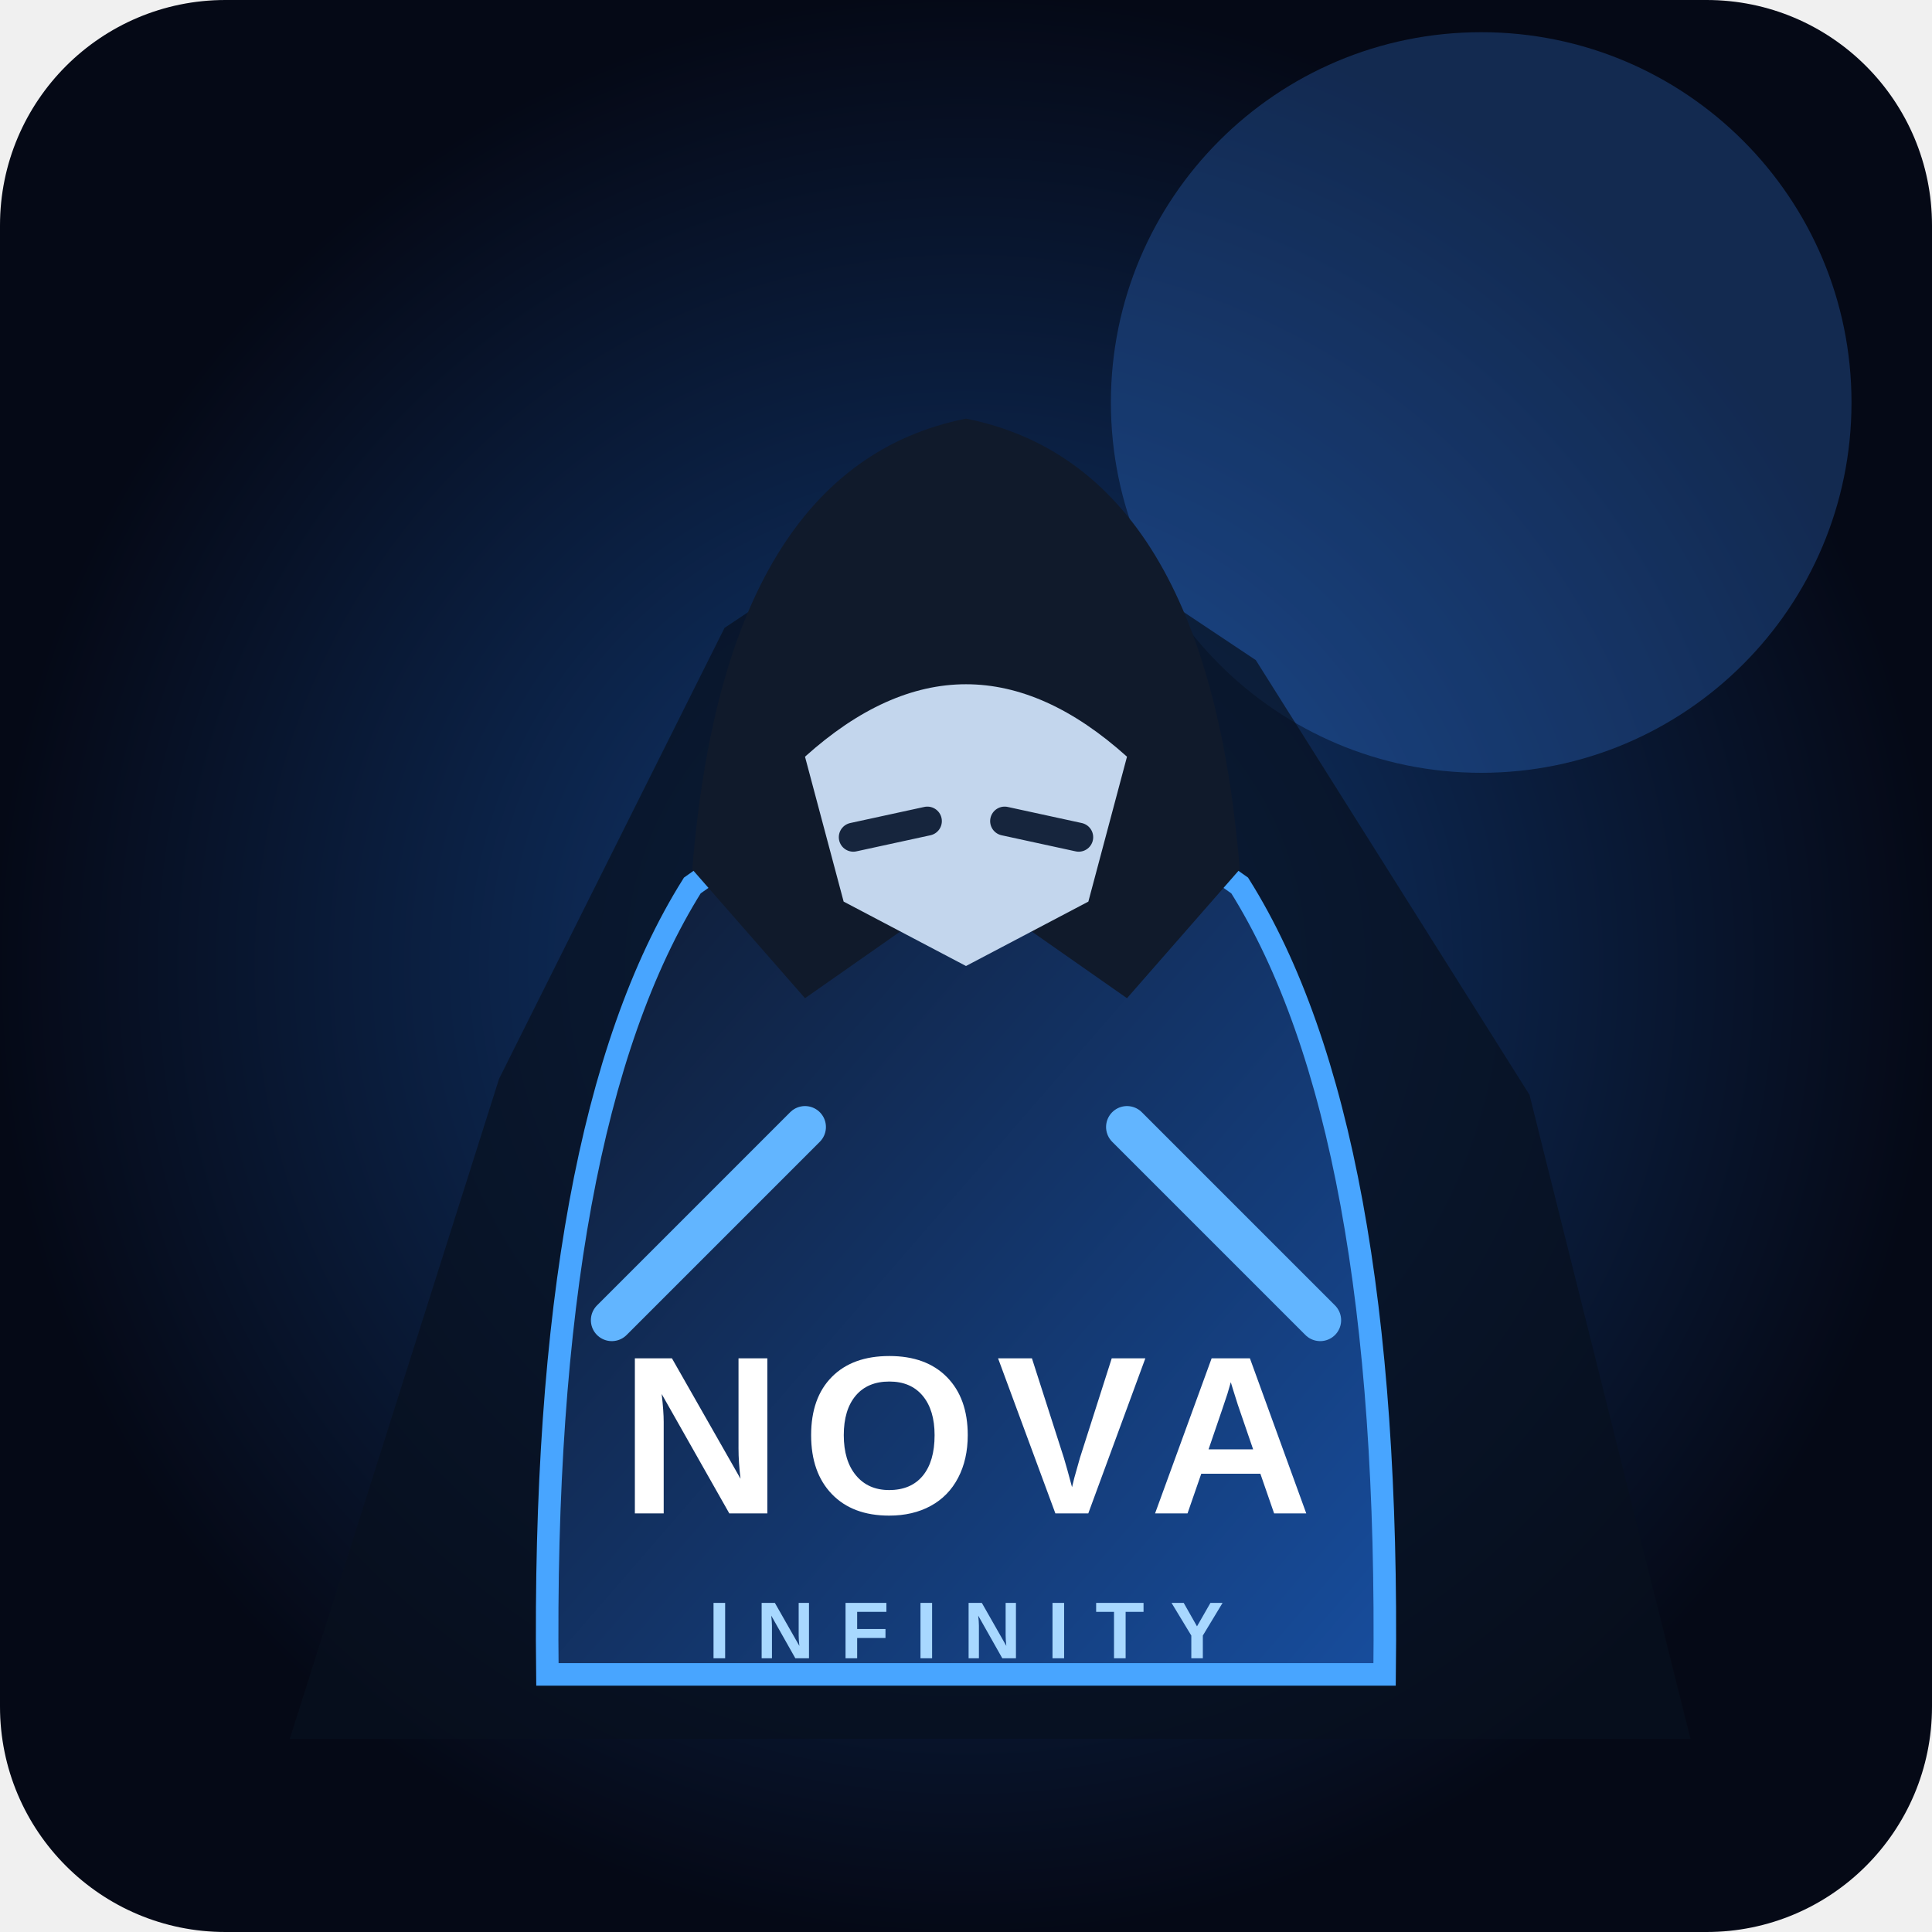
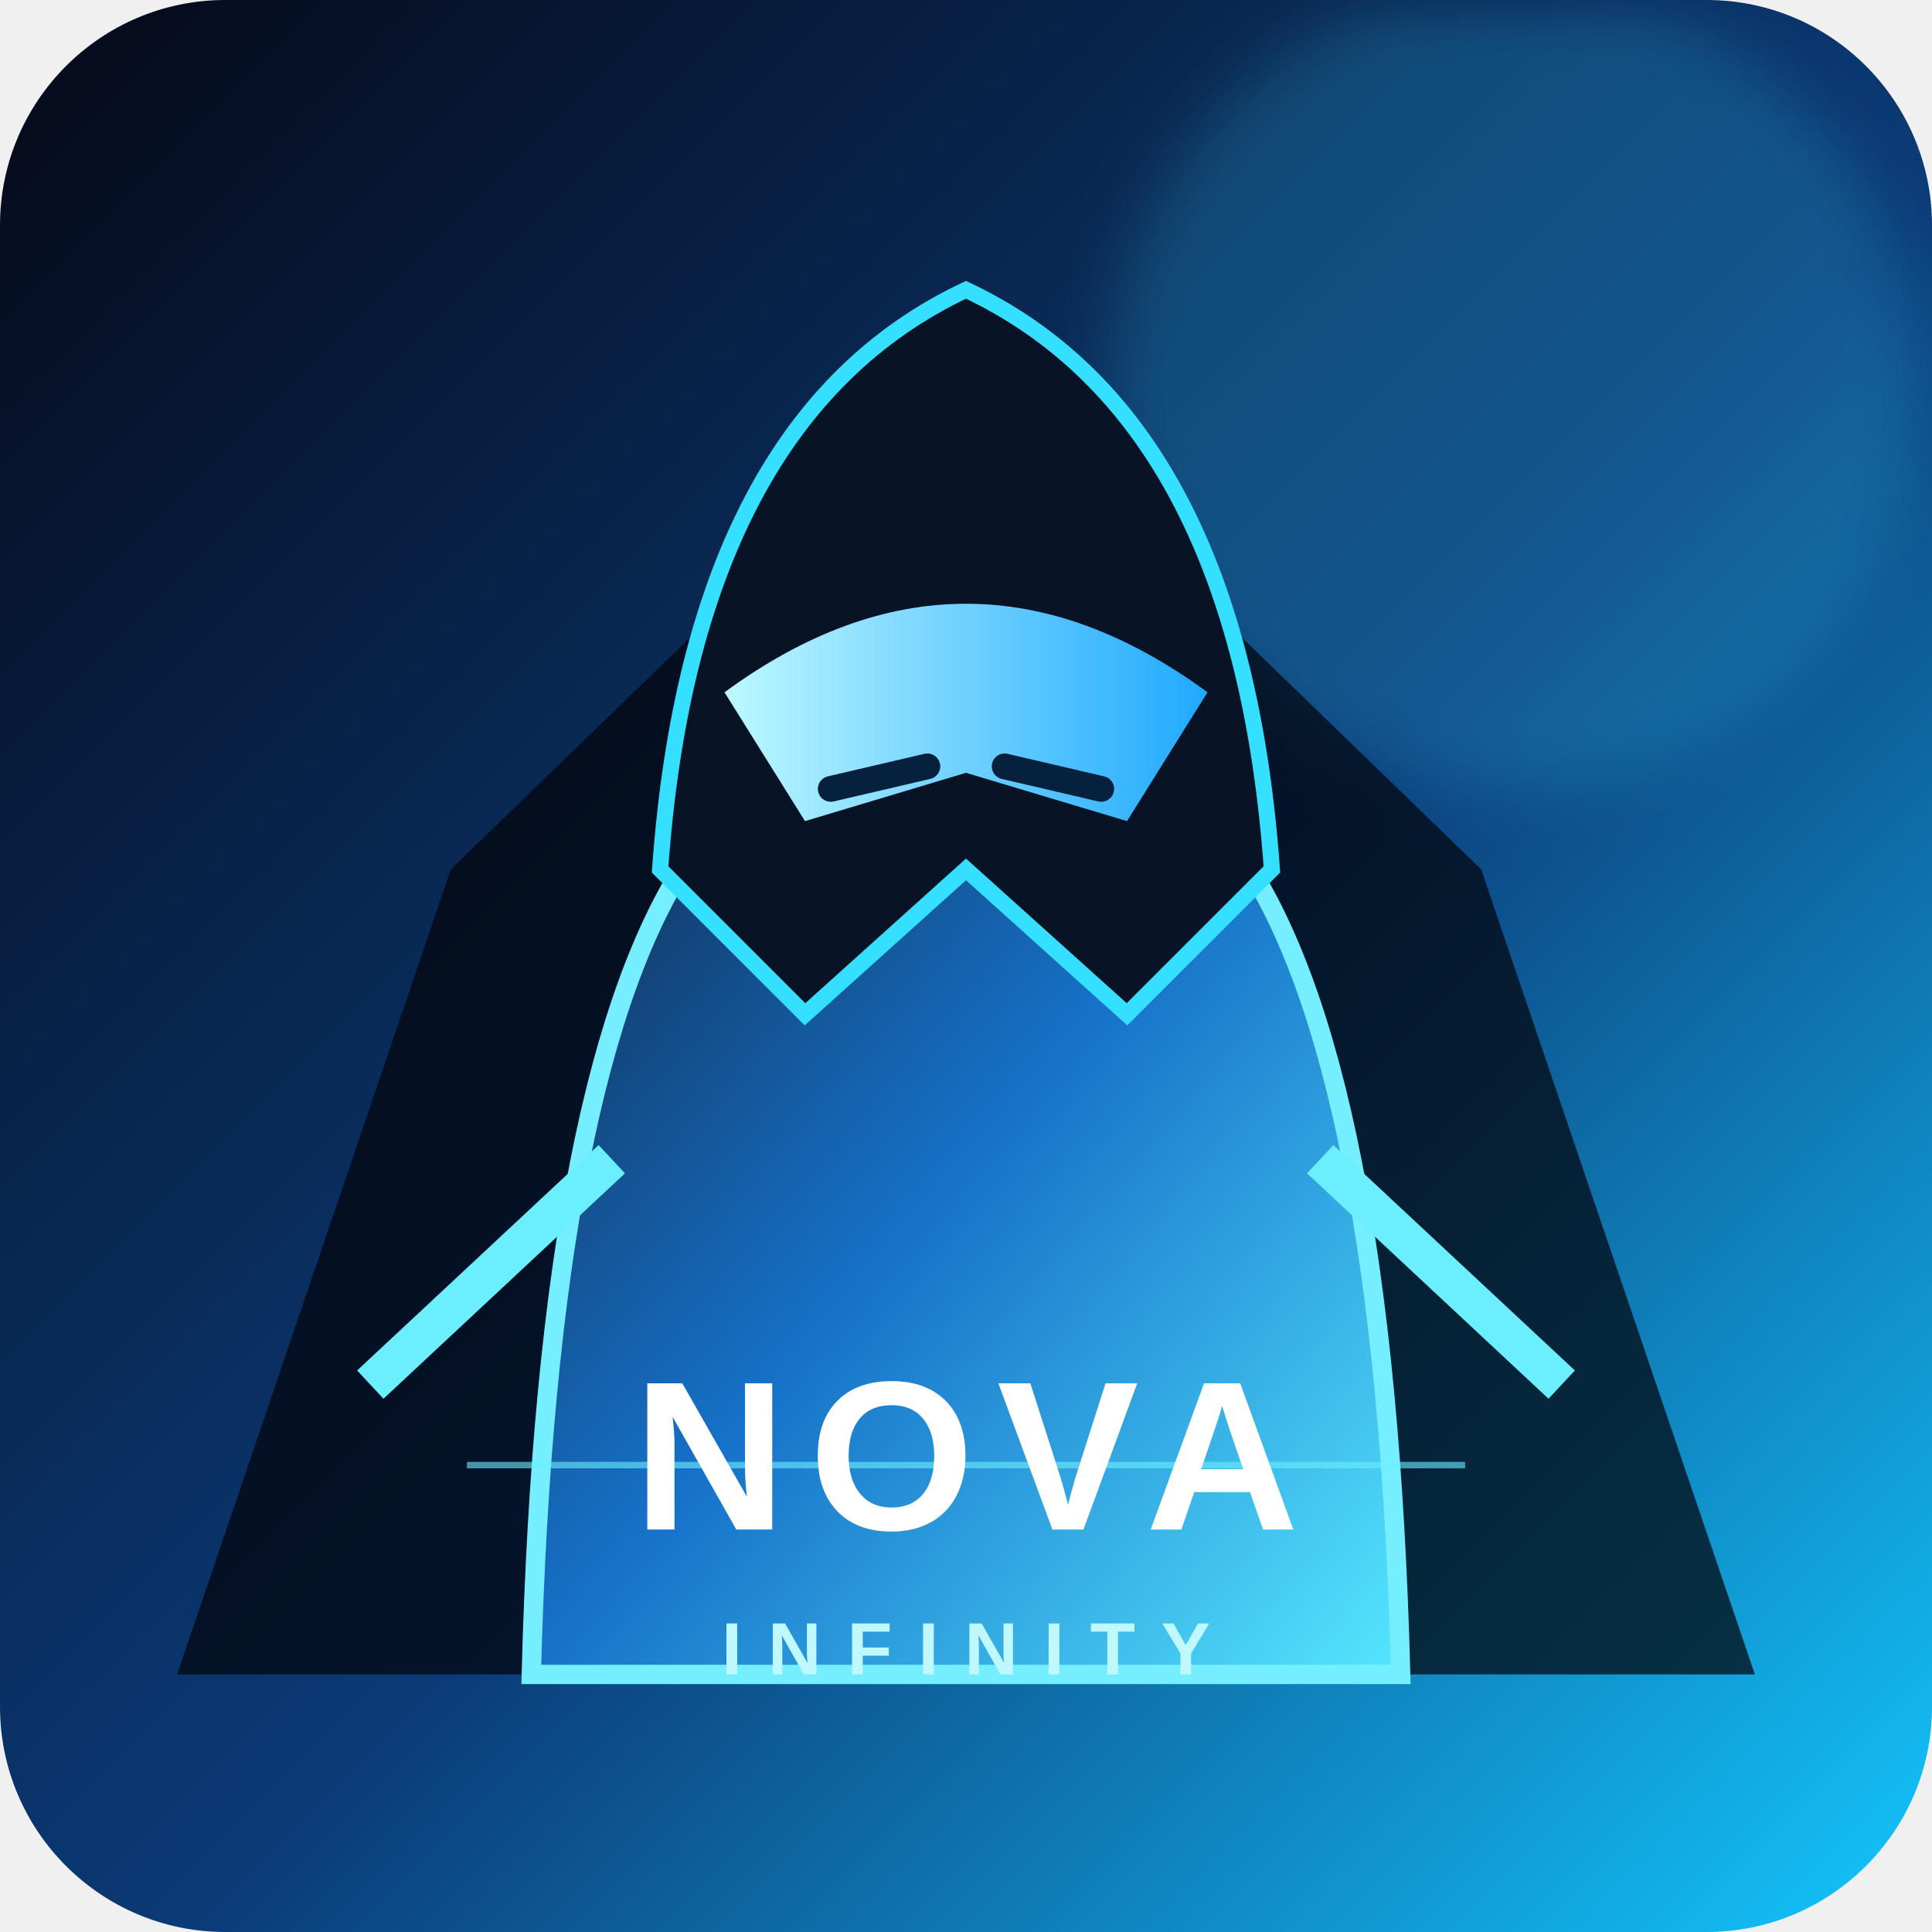
<svg xmlns="http://www.w3.org/2000/svg" viewBox="0 0 600 600">
  <defs>
-     <radialGradient id="b">
-       <stop stop-color="#123b77" />
-       <stop offset="1" stop-color="#050916" />
-     </radialGradient>
-     <linearGradient id="j" x1="0" y1="0" x2="1" y2="1">
-       <stop stop-color="#0e1628" />
-       <stop offset="1" stop-color="#174d9d" />
+     <linearGradient id="bg" x2="1" y2="1">
+       <stop stop-color="#050816" />
+       <stop offset=".55" stop-color="#0b3b78" />
+       <stop offset="1" stop-color="#14c8ff" />
    </linearGradient>
+     <linearGradient id="armor" x2="1" y2="1">
+       <stop stop-color="#10213e" />
+       <stop offset=".5" stop-color="#1672c9" />
+       <stop offset="1" stop-color="#55e7ff" />
+     </linearGradient>
+     <linearGradient id="visor">
+       <stop stop-color="#bdf8ff" />
+       <stop offset="1" stop-color="#20a9ff" />
+     </linearGradient>
+     <filter id="glow">
+       <feGaussianBlur stdDeviation="10" />
+     </filter>
  </defs>
-   <rect width="600" height="600" rx="70" fill="url(#b)" />
-   <circle cx="460" cy="125" r="115" fill="#3c8dff" opacity=".25" />
-   <path d="M90 540L155 335 225 195 300 145 390 205 475 340 525 540Z" fill="#07101e" opacity=".7" />
-   <path d="M170 520Q168 350 215 275L300 215 385 275Q432 350 430 520Z" fill="url(#j)" stroke="#48a5ff" stroke-width="7" />
-   <path d="M215 270Q225 145 300 130Q375 145 385 270L350 310 300 275 250 310Z" fill="#101a2b" />
-   <path d="M250 235Q300 190 350 235L338 280 300 300 262 280Z" fill="#c3d6ed" />
-   <path d="M265 260L288 255M312 255L335 260" stroke="#16253d" stroke-width="9" stroke-linecap="round" />
-   <path d="M250 350L190 410M350 350L410 410" stroke="#62b5ff" stroke-width="13" stroke-linecap="round" />
-   <text x="300" y="470" fill="white" font-size="70" font-family="Arial,sans-serif" font-weight="900" text-anchor="middle" letter-spacing="6">NOVA</text>
-   <text x="300" y="515" fill="#a8d8ff" font-size="25" font-family="Arial,sans-serif" font-weight="700" text-anchor="middle" letter-spacing="8">INFINITY</text>
+   <rect width="600" height="600" rx="70" fill="url(#bg)" />
+   <circle cx="470" cy="120" r="125" fill="#38d9ff" opacity=".18" filter="url(#glow)" />
+   <path d="M55 520L140 270 300 115 460 270 545 520Z" fill="#02040b" opacity=".72" />
+   <path d="M165 520Q170 330 215 265L300 205 385 265Q430 330 435 520Z" fill="url(#armor)" stroke="#75efff" stroke-width="6" />
+   <path d="M205 270Q215 130 300 90Q385 130 395 270L350 315 300 270 250 315Z" fill="#081426" stroke="#35dfff" stroke-width="5" />
+   <path d="M225 215Q300 160 375 215L350 255 300 240 250 255Z" fill="url(#visor)" />
+   <path d="M258 245L288 238M312 238L342 245" stroke="#06213d" stroke-width="8" stroke-linecap="round" />
+   <path d="M190 360L115 430M410 360L485 430" stroke="#6befff" stroke-width="12" />
+   <path d="M145 455H455" stroke="#6befff" stroke-width="2" opacity=".6" />
+   <text x="300" y="475" fill="#fff" font-size="66" font-family="Arial,sans-serif" font-weight="900" text-anchor="middle" letter-spacing="7">NOVA</text>
+   <text x="300" y="520" fill="#bff8ff" font-size="23" font-family="Arial,sans-serif" font-weight="700" text-anchor="middle" letter-spacing="8">INFINITY</text>
</svg>
